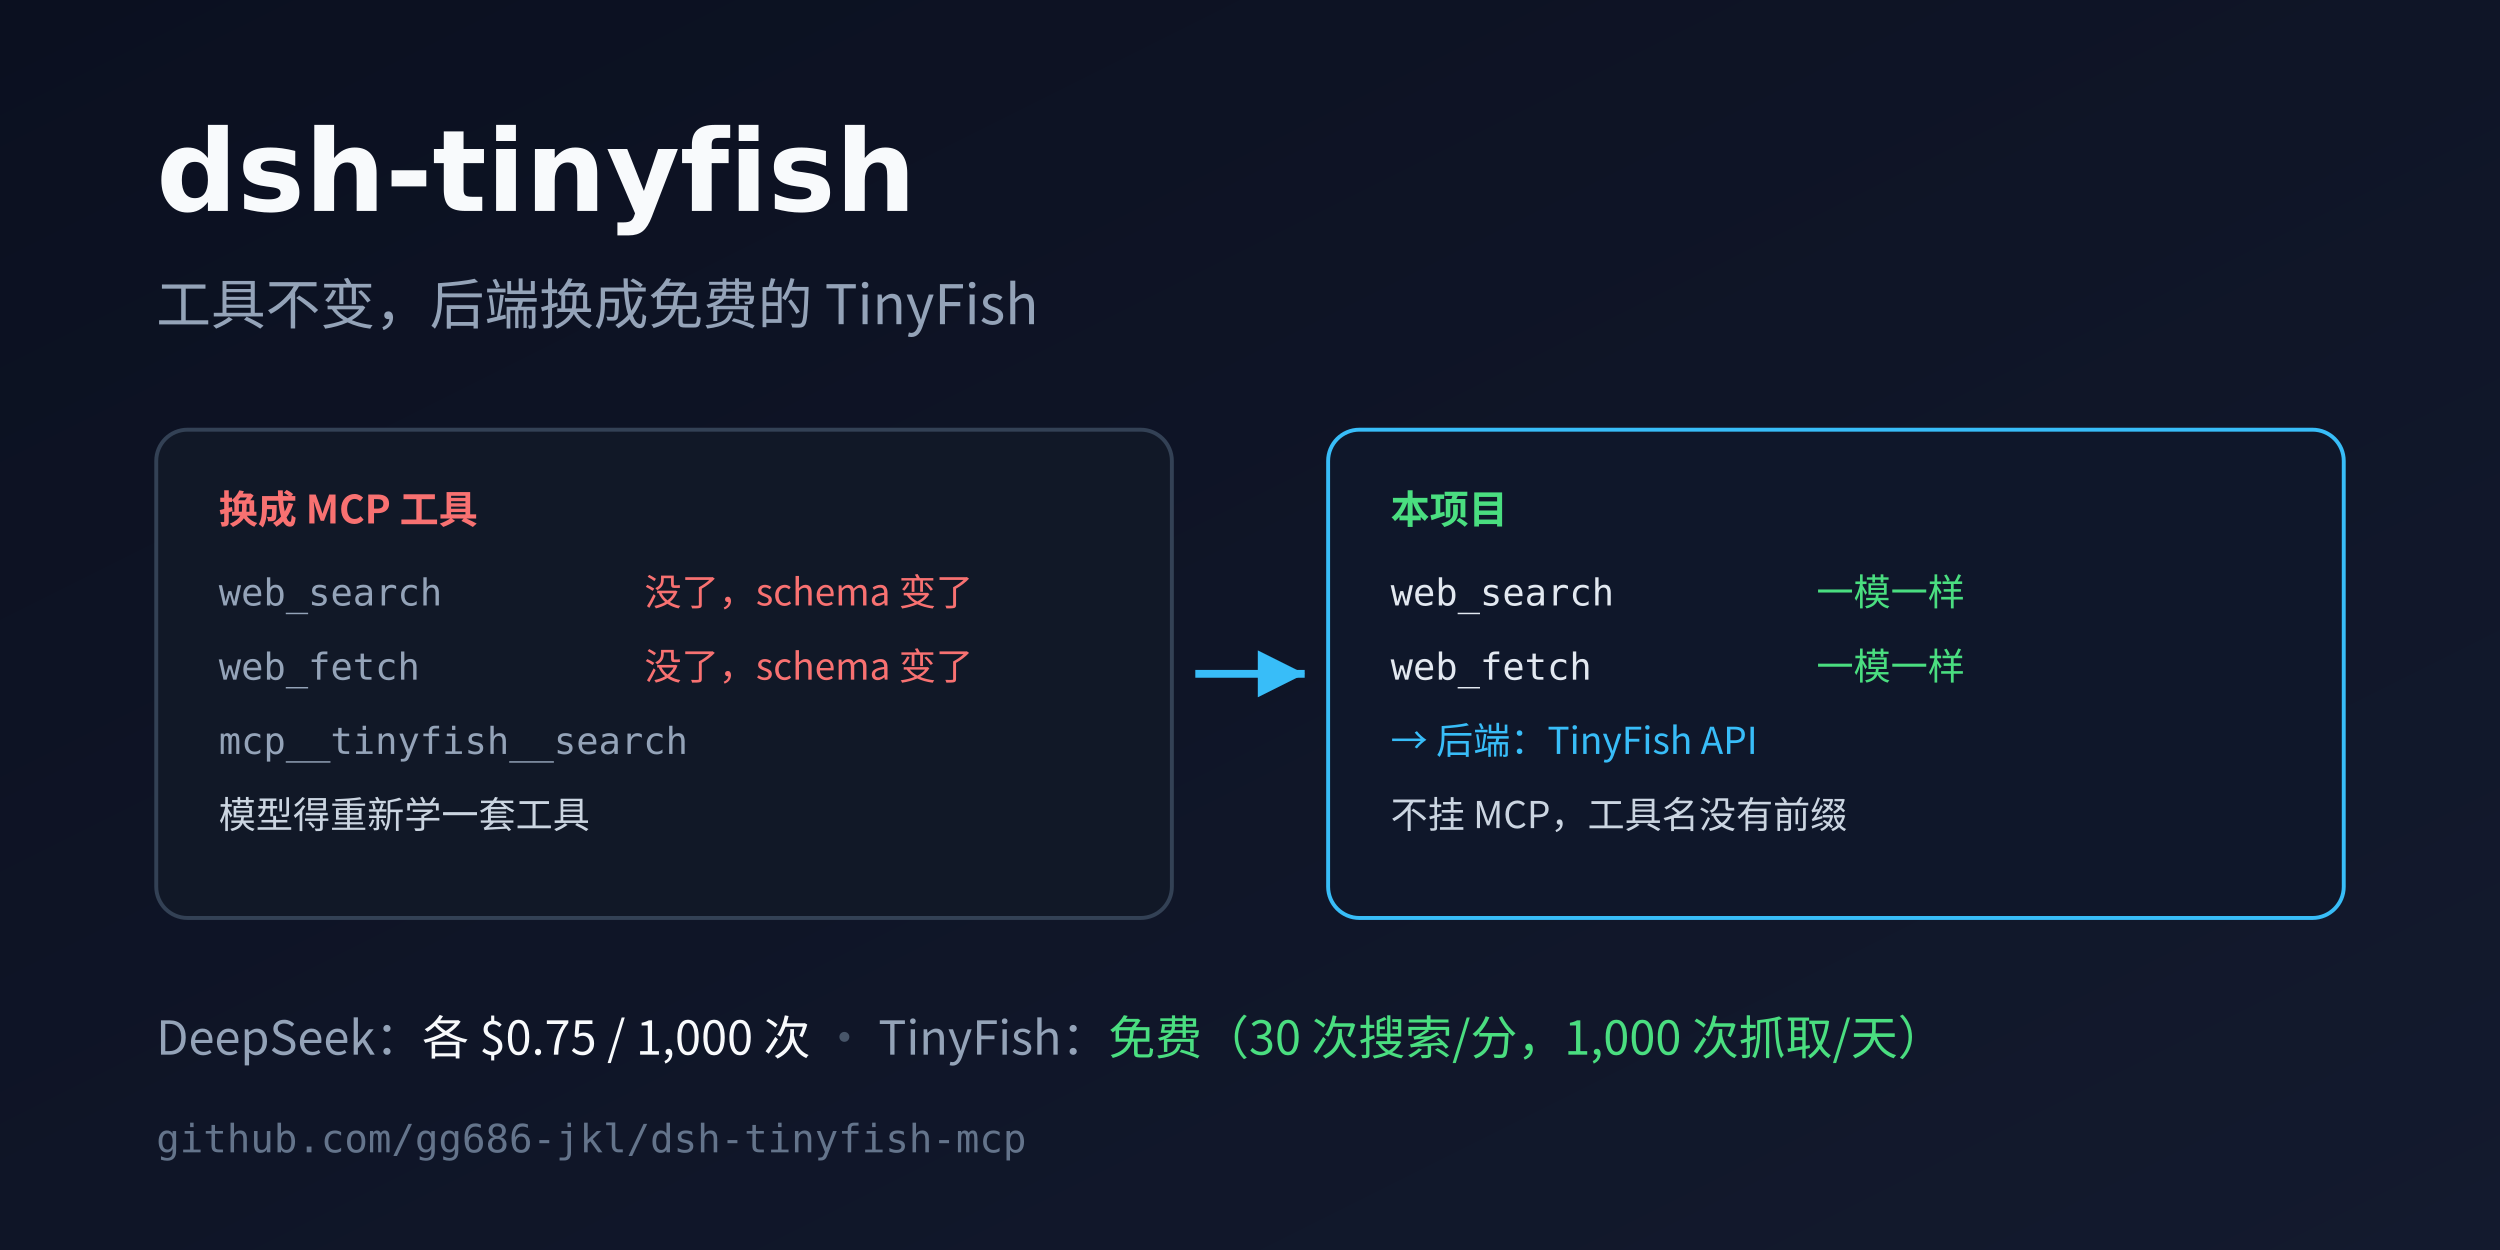
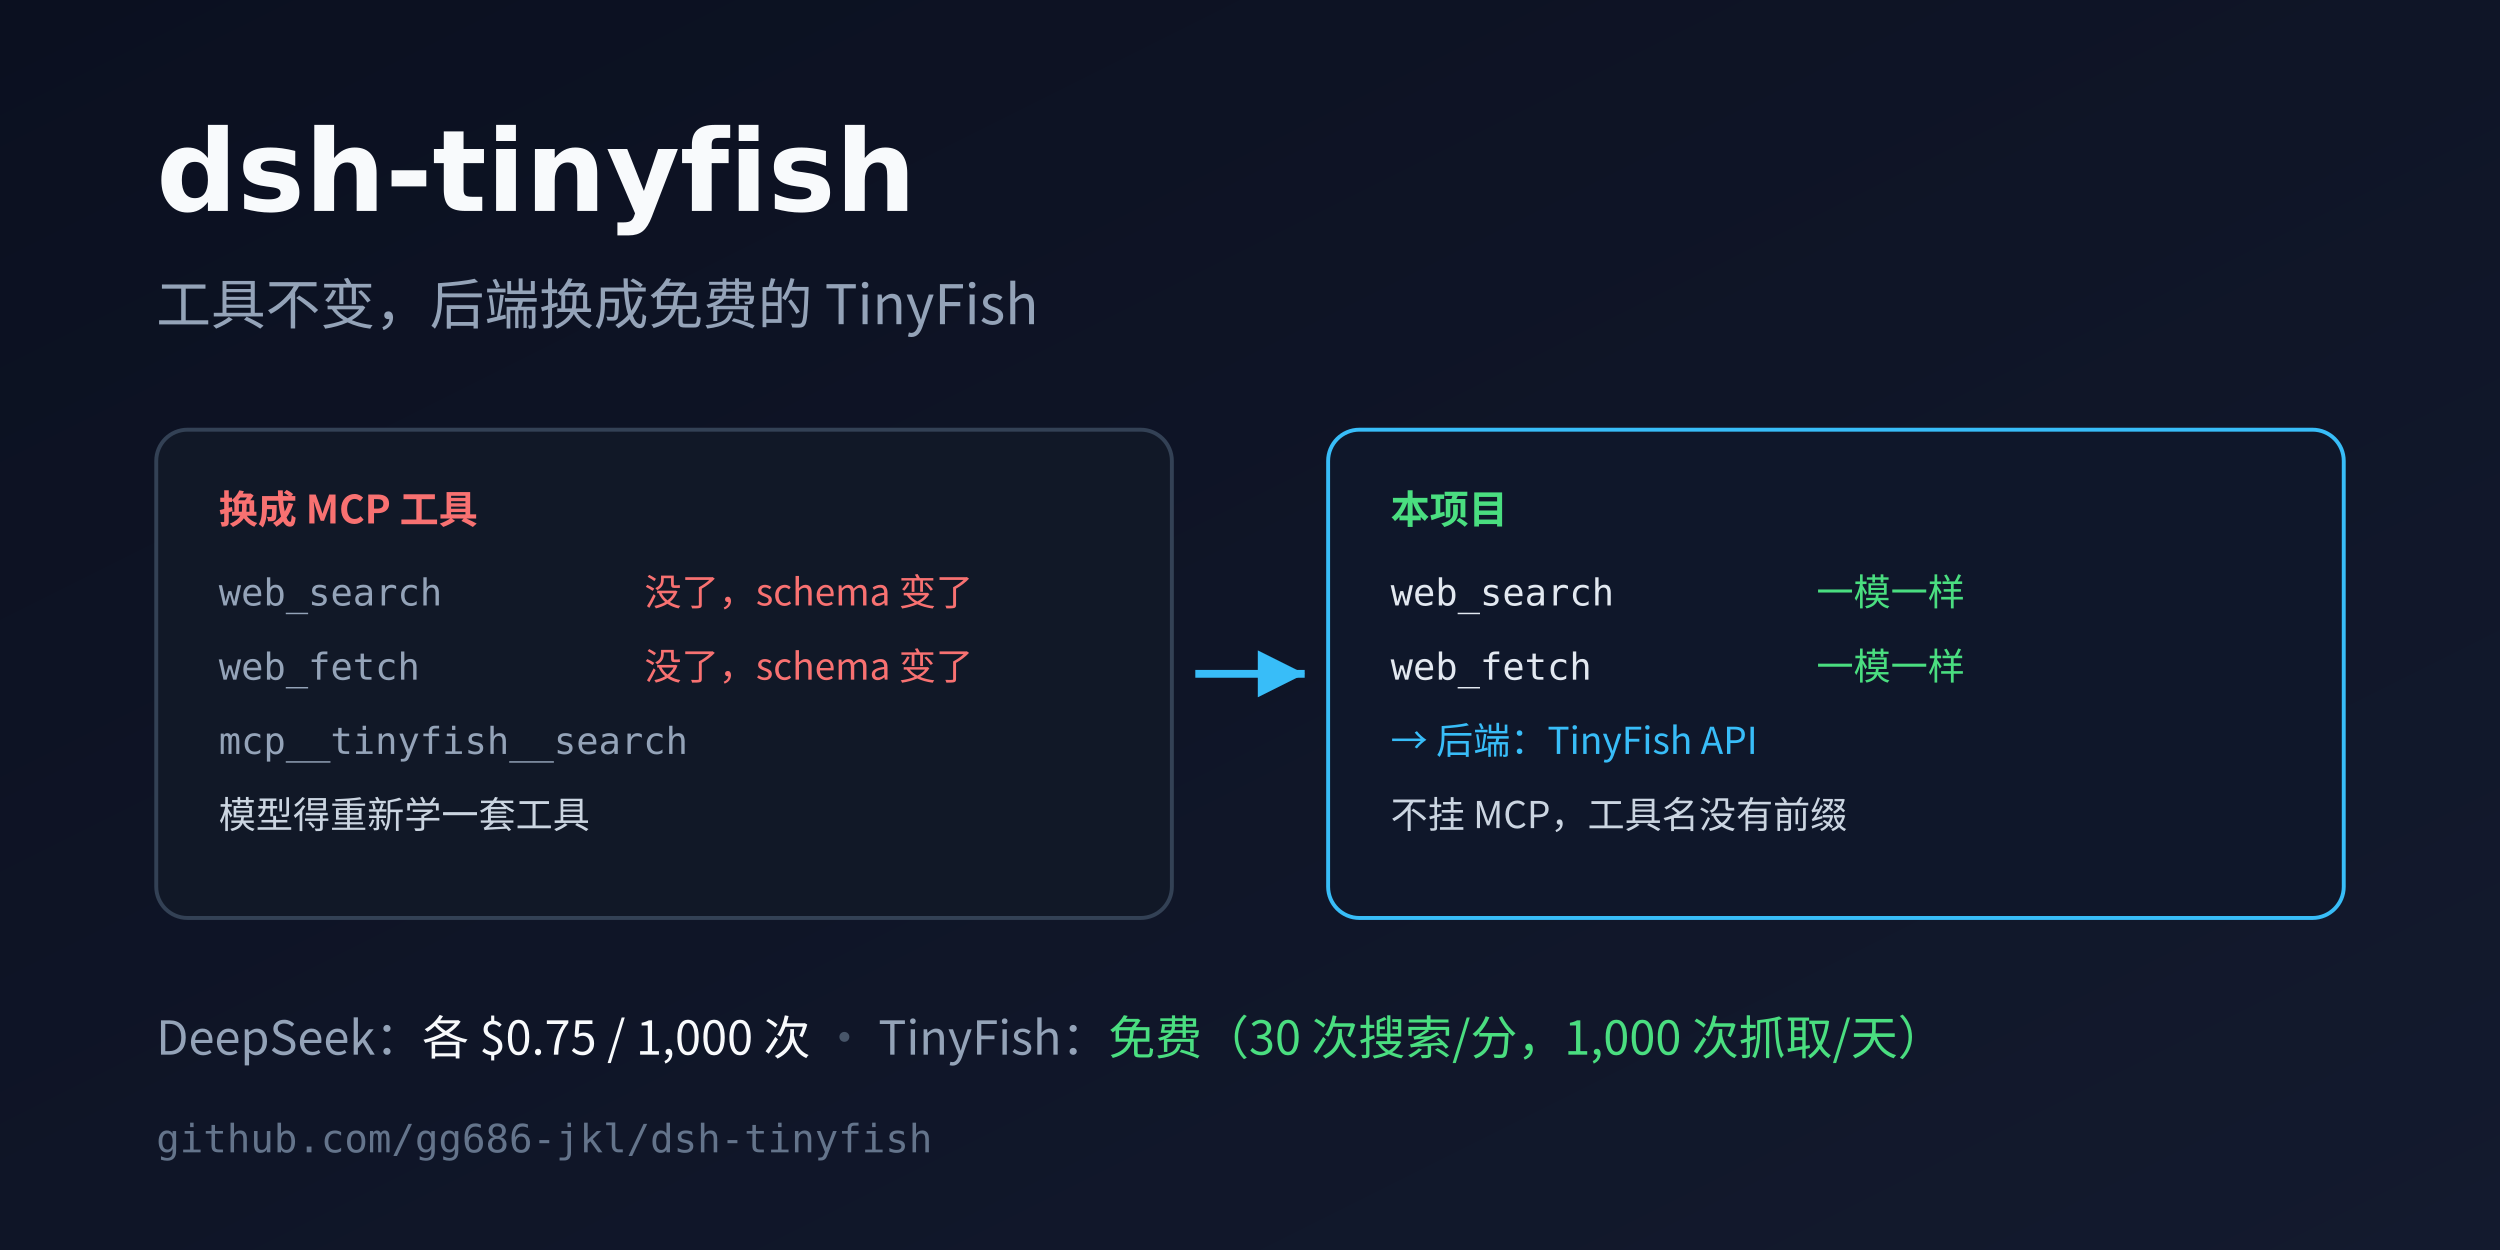
<svg xmlns="http://www.w3.org/2000/svg" width="1280" height="640" viewBox="0 0 1280 640">
  <defs>
    <linearGradient id="bg" x1="0" y1="0" x2="1" y2="1">
      <stop offset="0%" stop-color="#0b1020" />
      <stop offset="100%" stop-color="#131a2e" />
    </linearGradient>
    <marker id="arrow" markerWidth="10" markerHeight="10" refX="6" refY="3" orient="auto">
      <path d="M0,0 L6,3 L0,6 z" fill="#38bdf8" />
    </marker>
  </defs>
  <rect width="1280" height="640" fill="url(#bg)" />
  <text x="80" y="108" font-family="DejaVu Sans, sans-serif" font-size="58" font-weight="bold" fill="#f8fafc">dsh-tinyfish</text>
  <text x="80" y="166" font-family="Noto Sans CJK SC, sans-serif" font-size="28" fill="#94a3b8">工具不变，后端换成免费的 TinyFish</text>
  <rect x="80" y="220" width="520" height="250" rx="16" fill="#111827" stroke="#334155" stroke-width="2" />
  <text x="112" y="268" font-family="Noto Sans CJK SC, sans-serif" font-size="20" font-weight="bold" fill="#f87171">换成 MCP 工具</text>
  <text x="112" y="310" font-family="DejaVu Sans Mono, monospace" font-size="19" fill="#94a3b8">web_search</text>
  <text x="330" y="310" font-family="Noto Sans CJK SC, sans-serif" font-size="19" fill="#f87171">没了，schema 变了</text>
  <text x="112" y="348" font-family="DejaVu Sans Mono, monospace" font-size="19" fill="#94a3b8">web_fetch</text>
  <text x="330" y="348" font-family="Noto Sans CJK SC, sans-serif" font-size="19" fill="#f87171">没了，schema 变了</text>
  <text x="112" y="386" font-family="DejaVu Sans Mono, monospace" font-size="19" fill="#94a3b8">mcp__tinyfish__search</text>
  <text x="112" y="424" font-family="Noto Sans CJK SC, sans-serif" font-size="19" fill="#cbd5e1">模型得重新学一套工具</text>
  <rect x="680" y="220" width="520" height="250" rx="16" fill="#0f172a" stroke="#38bdf8" stroke-width="2" />
  <text x="712" y="268" font-family="Noto Sans CJK SC, sans-serif" font-size="20" font-weight="bold" fill="#4ade80">本项目</text>
  <text x="712" y="310" font-family="DejaVu Sans Mono, monospace" font-size="19" fill="#e2e8f0">web_search</text>
  <text x="930" y="310" font-family="Noto Sans CJK SC, sans-serif" font-size="19" fill="#4ade80">一模一样</text>
  <text x="712" y="348" font-family="DejaVu Sans Mono, monospace" font-size="19" fill="#e2e8f0">web_fetch</text>
  <text x="930" y="348" font-family="Noto Sans CJK SC, sans-serif" font-size="19" fill="#4ade80">一模一样</text>
  <text x="712" y="386" font-family="Noto Sans CJK SC, sans-serif" font-size="19" fill="#38bdf8">→ 后端：TinyFish API</text>
  <text x="712" y="424" font-family="Noto Sans CJK SC, sans-serif" font-size="19" fill="#cbd5e1">不挂 MCP，工具名没有前缀</text>
  <path d="M612 345 H 668" stroke="#38bdf8" stroke-width="4" fill="none" marker-end="url(#arrow)" />
  <text x="80" y="540" font-family="Noto Sans CJK SC, sans-serif" font-size="24" fill="#94a3b8">
    DeepSeek：<tspan fill="#f8fafc">各 $0.75 / 1,000 次</tspan>
    <tspan fill="#475569">   ·   </tspan>
    TinyFish：<tspan fill="#4ade80">免费（30 次搜索/分，1,000 次抓取/天）</tspan>
  </text>
-   <text x="80" y="590" font-family="DejaVu Sans Mono, monospace" font-size="20" fill="#64748b">github.com/gg686-jkl/dsh-tinyfish-mcp</text>
+   <text x="80" y="590" font-family="DejaVu Sans Mono, monospace" font-size="20" fill="#64748b">github.com/gg686-jkl/dsh-tinyfish</text>
</svg>
